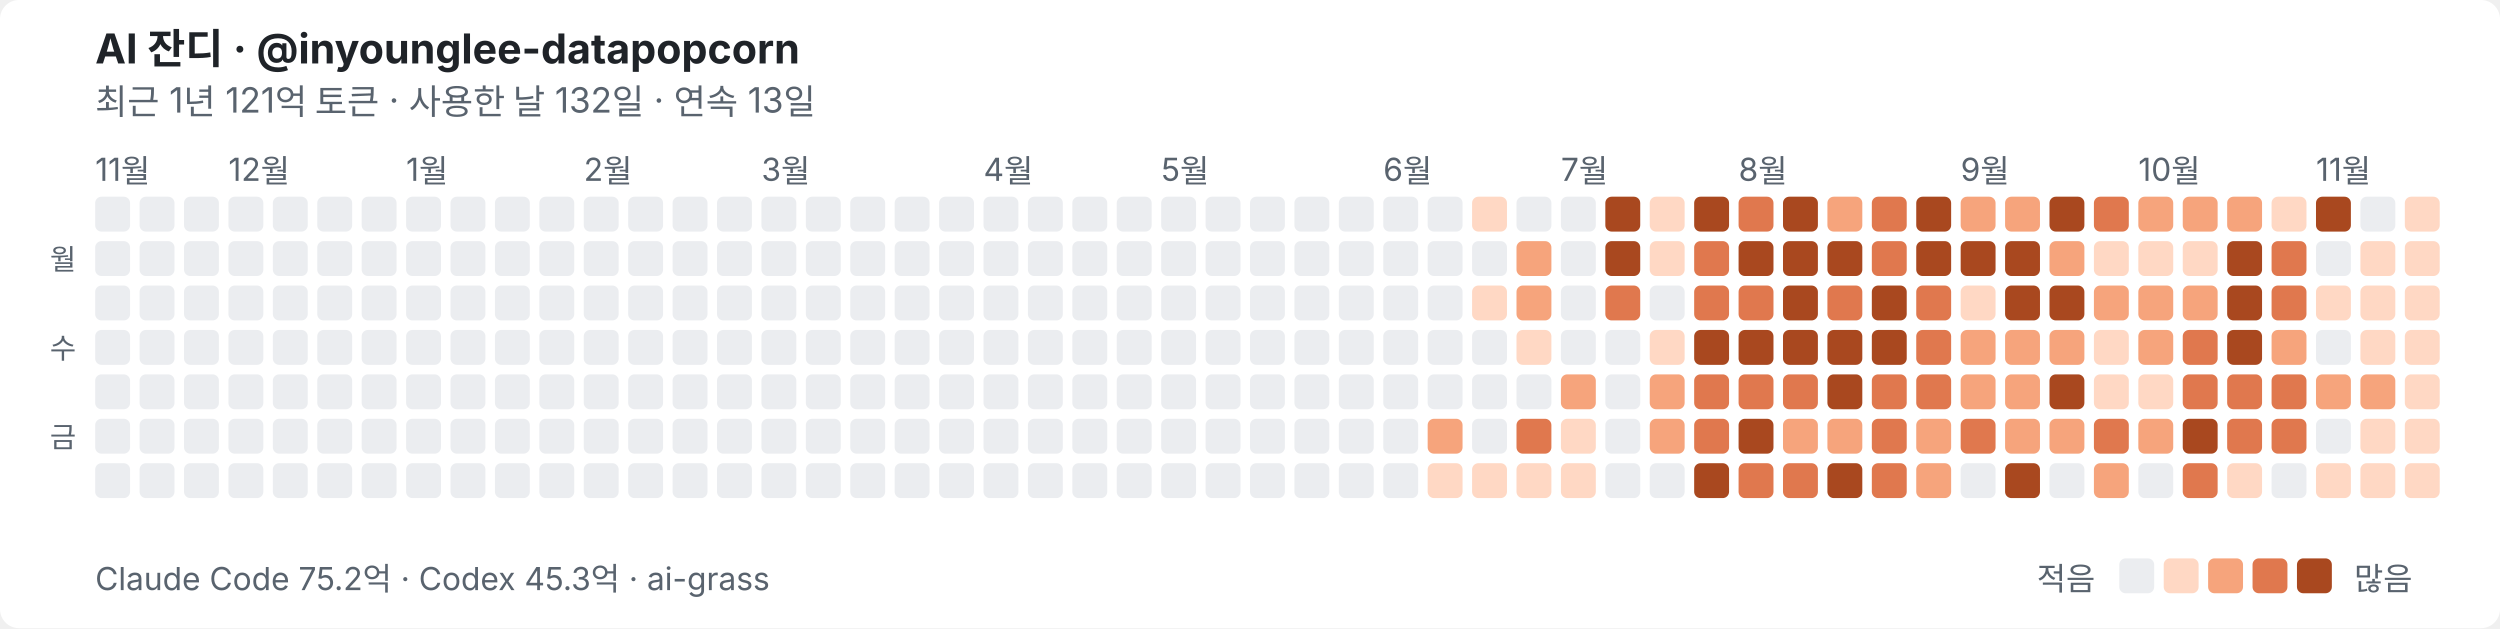
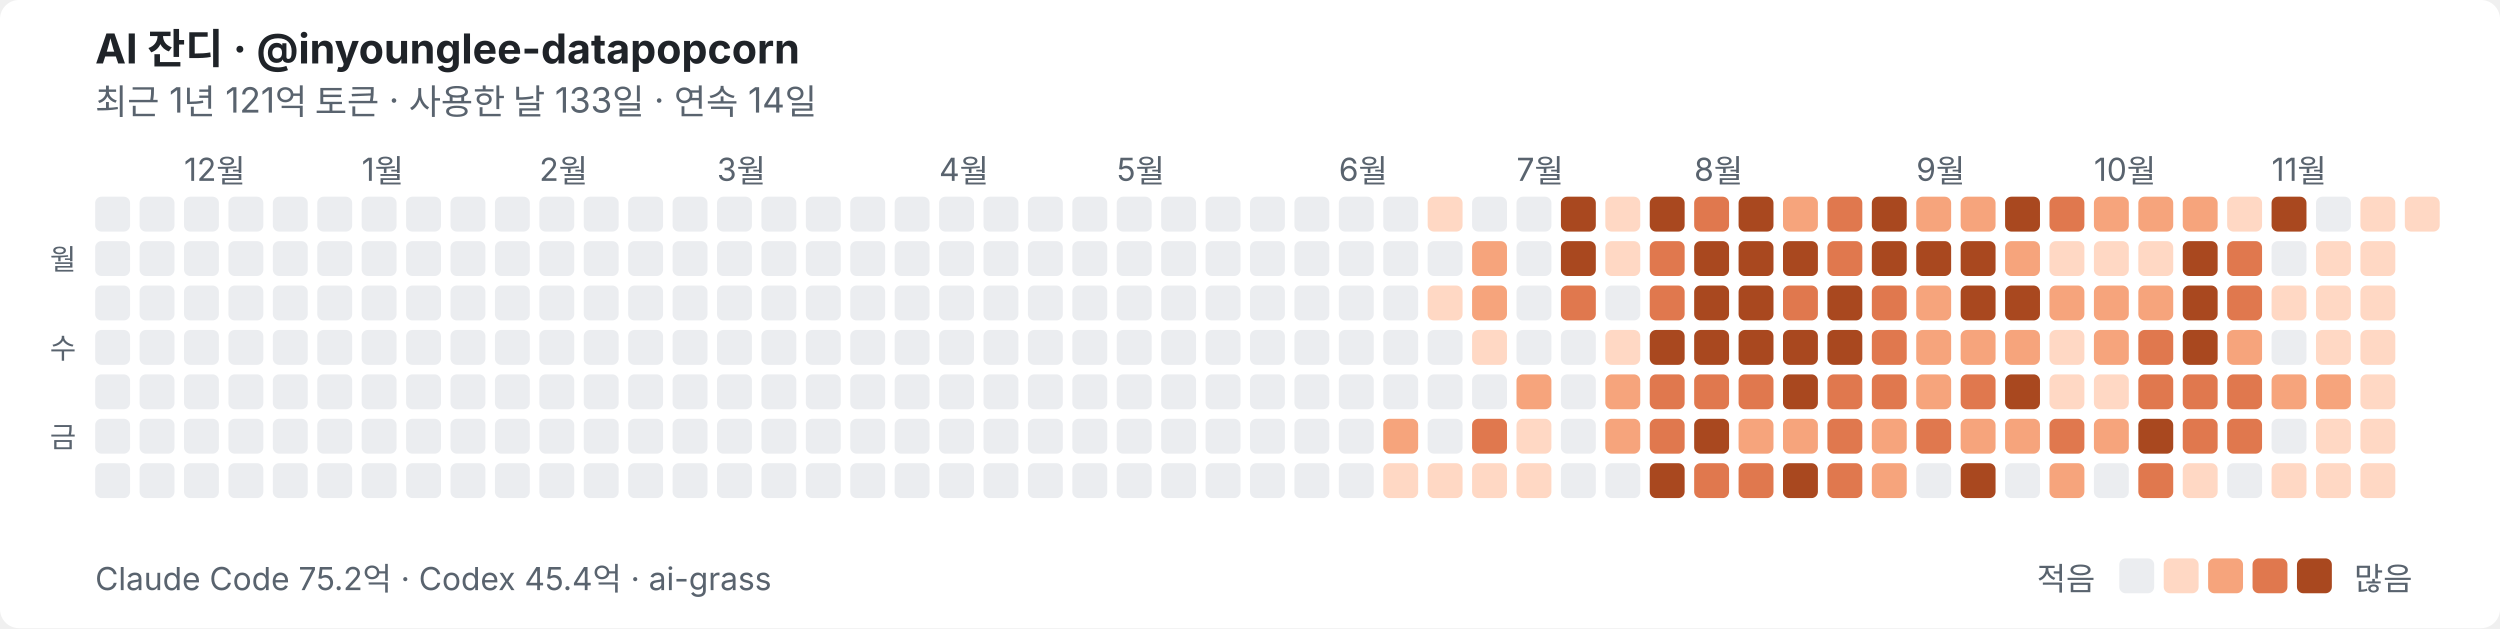
- <svg xmlns="http://www.w3.org/2000/svg" width="788" height="198" viewBox="0 0 788 198" role="img" aria-label="AI 잔디 · @inyounglee-datapopcorn 최근 1년 121억 토큰 · 사용한 날 132일 · 연속 13일">
+ <svg xmlns="http://www.w3.org/2000/svg" width="788" height="198" viewBox="0 0 788 198" role="img" aria-label="AI 잔디 · @inyounglee-datapopcorn 최근 1년 121억 토큰 · 사용한 날 133일 · 연속 14일">
  <rect width="788" height="198" rx="6" fill="#ffffff" />
  <g font-family="-apple-system,BlinkMacSystemFont,'Segoe UI','Apple SD Gothic Neo','Malgun Gothic',sans-serif">
    <text x="30" y="20" font-size="13" font-weight="700" fill="#1f2328">AI 잔디 · @inyounglee-datapopcorn</text>
-     <text x="30" y="36" font-size="11" fill="#59636e">최근 1년 121억 토큰 · 사용한 날 132일 · 연속 13일</text>
-     <text x="30" y="57" font-size="10" fill="#59636e">11월</text>
-     <text x="72" y="57" font-size="10" fill="#59636e">12월</text>
-     <text x="128" y="57" font-size="10" fill="#59636e">1월</text>
-     <text x="184" y="57" font-size="10" fill="#59636e">2월</text>
-     <text x="240" y="57" font-size="10" fill="#59636e">3월</text>
-     <text x="310" y="57" font-size="10" fill="#59636e">4월</text>
-     <text x="366" y="57" font-size="10" fill="#59636e">5월</text>
-     <text x="436" y="57" font-size="10" fill="#59636e">6월</text>
-     <text x="492" y="57" font-size="10" fill="#59636e">7월</text>
-     <text x="548" y="57" font-size="10" fill="#59636e">8월</text>
-     <text x="618" y="57" font-size="10" fill="#59636e">9월</text>
-     <text x="674" y="57" font-size="10" fill="#59636e">10월</text>
-     <text x="730" y="57" font-size="10" fill="#59636e">11월</text>
+     <text x="30" y="36" font-size="11" fill="#59636e">최근 1년 121억 토큰 · 사용한 날 133일 · 연속 14일</text>
+     <text x="58" y="57" font-size="10" fill="#59636e">12월</text>
+     <text x="114" y="57" font-size="10" fill="#59636e">1월</text>
+     <text x="170" y="57" font-size="10" fill="#59636e">2월</text>
+     <text x="226" y="57" font-size="10" fill="#59636e">3월</text>
+     <text x="296" y="57" font-size="10" fill="#59636e">4월</text>
+     <text x="352" y="57" font-size="10" fill="#59636e">5월</text>
+     <text x="422" y="57" font-size="10" fill="#59636e">6월</text>
+     <text x="478" y="57" font-size="10" fill="#59636e">7월</text>
+     <text x="534" y="57" font-size="10" fill="#59636e">8월</text>
+     <text x="604" y="57" font-size="10" fill="#59636e">9월</text>
+     <text x="660" y="57" font-size="10" fill="#59636e">10월</text>
+     <text x="716" y="57" font-size="10" fill="#59636e">11월</text>
    <text x="24" y="85" font-size="9" text-anchor="end" fill="#59636e">월</text>
    <text x="24" y="113" font-size="9" text-anchor="end" fill="#59636e">수</text>
    <text x="24" y="141" font-size="9" text-anchor="end" fill="#59636e">금</text>
    <rect x="30" y="62" width="11" height="11" rx="2" fill="#ebedf0" />
    <rect x="30" y="76" width="11" height="11" rx="2" fill="#ebedf0" />
    <rect x="30" y="90" width="11" height="11" rx="2" fill="#ebedf0" />
    <rect x="30" y="104" width="11" height="11" rx="2" fill="#ebedf0" />
    <rect x="30" y="118" width="11" height="11" rx="2" fill="#ebedf0" />
    <rect x="30" y="132" width="11" height="11" rx="2" fill="#ebedf0" />
    <rect x="30" y="146" width="11" height="11" rx="2" fill="#ebedf0" />
    <rect x="44" y="62" width="11" height="11" rx="2" fill="#ebedf0" />
    <rect x="44" y="76" width="11" height="11" rx="2" fill="#ebedf0" />
    <rect x="44" y="90" width="11" height="11" rx="2" fill="#ebedf0" />
    <rect x="44" y="104" width="11" height="11" rx="2" fill="#ebedf0" />
    <rect x="44" y="118" width="11" height="11" rx="2" fill="#ebedf0" />
    <rect x="44" y="132" width="11" height="11" rx="2" fill="#ebedf0" />
    <rect x="44" y="146" width="11" height="11" rx="2" fill="#ebedf0" />
    <rect x="58" y="62" width="11" height="11" rx="2" fill="#ebedf0" />
    <rect x="58" y="76" width="11" height="11" rx="2" fill="#ebedf0" />
    <rect x="58" y="90" width="11" height="11" rx="2" fill="#ebedf0" />
    <rect x="58" y="104" width="11" height="11" rx="2" fill="#ebedf0" />
    <rect x="58" y="118" width="11" height="11" rx="2" fill="#ebedf0" />
    <rect x="58" y="132" width="11" height="11" rx="2" fill="#ebedf0" />
    <rect x="58" y="146" width="11" height="11" rx="2" fill="#ebedf0" />
    <rect x="72" y="62" width="11" height="11" rx="2" fill="#ebedf0" />
    <rect x="72" y="76" width="11" height="11" rx="2" fill="#ebedf0" />
    <rect x="72" y="90" width="11" height="11" rx="2" fill="#ebedf0" />
    <rect x="72" y="104" width="11" height="11" rx="2" fill="#ebedf0" />
    <rect x="72" y="118" width="11" height="11" rx="2" fill="#ebedf0" />
    <rect x="72" y="132" width="11" height="11" rx="2" fill="#ebedf0" />
    <rect x="72" y="146" width="11" height="11" rx="2" fill="#ebedf0" />
    <rect x="86" y="62" width="11" height="11" rx="2" fill="#ebedf0" />
    <rect x="86" y="76" width="11" height="11" rx="2" fill="#ebedf0" />
    <rect x="86" y="90" width="11" height="11" rx="2" fill="#ebedf0" />
    <rect x="86" y="104" width="11" height="11" rx="2" fill="#ebedf0" />
    <rect x="86" y="118" width="11" height="11" rx="2" fill="#ebedf0" />
    <rect x="86" y="132" width="11" height="11" rx="2" fill="#ebedf0" />
    <rect x="86" y="146" width="11" height="11" rx="2" fill="#ebedf0" />
    <rect x="100" y="62" width="11" height="11" rx="2" fill="#ebedf0" />
    <rect x="100" y="76" width="11" height="11" rx="2" fill="#ebedf0" />
    <rect x="100" y="90" width="11" height="11" rx="2" fill="#ebedf0" />
    <rect x="100" y="104" width="11" height="11" rx="2" fill="#ebedf0" />
    <rect x="100" y="118" width="11" height="11" rx="2" fill="#ebedf0" />
    <rect x="100" y="132" width="11" height="11" rx="2" fill="#ebedf0" />
    <rect x="100" y="146" width="11" height="11" rx="2" fill="#ebedf0" />
    <rect x="114" y="62" width="11" height="11" rx="2" fill="#ebedf0" />
    <rect x="114" y="76" width="11" height="11" rx="2" fill="#ebedf0" />
    <rect x="114" y="90" width="11" height="11" rx="2" fill="#ebedf0" />
    <rect x="114" y="104" width="11" height="11" rx="2" fill="#ebedf0" />
    <rect x="114" y="118" width="11" height="11" rx="2" fill="#ebedf0" />
    <rect x="114" y="132" width="11" height="11" rx="2" fill="#ebedf0" />
    <rect x="114" y="146" width="11" height="11" rx="2" fill="#ebedf0" />
    <rect x="128" y="62" width="11" height="11" rx="2" fill="#ebedf0" />
    <rect x="128" y="76" width="11" height="11" rx="2" fill="#ebedf0" />
    <rect x="128" y="90" width="11" height="11" rx="2" fill="#ebedf0" />
    <rect x="128" y="104" width="11" height="11" rx="2" fill="#ebedf0" />
    <rect x="128" y="118" width="11" height="11" rx="2" fill="#ebedf0" />
    <rect x="128" y="132" width="11" height="11" rx="2" fill="#ebedf0" />
    <rect x="128" y="146" width="11" height="11" rx="2" fill="#ebedf0" />
    <rect x="142" y="62" width="11" height="11" rx="2" fill="#ebedf0" />
    <rect x="142" y="76" width="11" height="11" rx="2" fill="#ebedf0" />
    <rect x="142" y="90" width="11" height="11" rx="2" fill="#ebedf0" />
    <rect x="142" y="104" width="11" height="11" rx="2" fill="#ebedf0" />
    <rect x="142" y="118" width="11" height="11" rx="2" fill="#ebedf0" />
    <rect x="142" y="132" width="11" height="11" rx="2" fill="#ebedf0" />
    <rect x="142" y="146" width="11" height="11" rx="2" fill="#ebedf0" />
    <rect x="156" y="62" width="11" height="11" rx="2" fill="#ebedf0" />
    <rect x="156" y="76" width="11" height="11" rx="2" fill="#ebedf0" />
    <rect x="156" y="90" width="11" height="11" rx="2" fill="#ebedf0" />
    <rect x="156" y="104" width="11" height="11" rx="2" fill="#ebedf0" />
    <rect x="156" y="118" width="11" height="11" rx="2" fill="#ebedf0" />
    <rect x="156" y="132" width="11" height="11" rx="2" fill="#ebedf0" />
    <rect x="156" y="146" width="11" height="11" rx="2" fill="#ebedf0" />
    <rect x="170" y="62" width="11" height="11" rx="2" fill="#ebedf0" />
    <rect x="170" y="76" width="11" height="11" rx="2" fill="#ebedf0" />
    <rect x="170" y="90" width="11" height="11" rx="2" fill="#ebedf0" />
    <rect x="170" y="104" width="11" height="11" rx="2" fill="#ebedf0" />
    <rect x="170" y="118" width="11" height="11" rx="2" fill="#ebedf0" />
    <rect x="170" y="132" width="11" height="11" rx="2" fill="#ebedf0" />
    <rect x="170" y="146" width="11" height="11" rx="2" fill="#ebedf0" />
    <rect x="184" y="62" width="11" height="11" rx="2" fill="#ebedf0" />
    <rect x="184" y="76" width="11" height="11" rx="2" fill="#ebedf0" />
    <rect x="184" y="90" width="11" height="11" rx="2" fill="#ebedf0" />
    <rect x="184" y="104" width="11" height="11" rx="2" fill="#ebedf0" />
    <rect x="184" y="118" width="11" height="11" rx="2" fill="#ebedf0" />
    <rect x="184" y="132" width="11" height="11" rx="2" fill="#ebedf0" />
    <rect x="184" y="146" width="11" height="11" rx="2" fill="#ebedf0" />
    <rect x="198" y="62" width="11" height="11" rx="2" fill="#ebedf0" />
    <rect x="198" y="76" width="11" height="11" rx="2" fill="#ebedf0" />
    <rect x="198" y="90" width="11" height="11" rx="2" fill="#ebedf0" />
    <rect x="198" y="104" width="11" height="11" rx="2" fill="#ebedf0" />
    <rect x="198" y="118" width="11" height="11" rx="2" fill="#ebedf0" />
    <rect x="198" y="132" width="11" height="11" rx="2" fill="#ebedf0" />
    <rect x="198" y="146" width="11" height="11" rx="2" fill="#ebedf0" />
    <rect x="212" y="62" width="11" height="11" rx="2" fill="#ebedf0" />
    <rect x="212" y="76" width="11" height="11" rx="2" fill="#ebedf0" />
    <rect x="212" y="90" width="11" height="11" rx="2" fill="#ebedf0" />
    <rect x="212" y="104" width="11" height="11" rx="2" fill="#ebedf0" />
    <rect x="212" y="118" width="11" height="11" rx="2" fill="#ebedf0" />
    <rect x="212" y="132" width="11" height="11" rx="2" fill="#ebedf0" />
    <rect x="212" y="146" width="11" height="11" rx="2" fill="#ebedf0" />
    <rect x="226" y="62" width="11" height="11" rx="2" fill="#ebedf0" />
    <rect x="226" y="76" width="11" height="11" rx="2" fill="#ebedf0" />
    <rect x="226" y="90" width="11" height="11" rx="2" fill="#ebedf0" />
    <rect x="226" y="104" width="11" height="11" rx="2" fill="#ebedf0" />
    <rect x="226" y="118" width="11" height="11" rx="2" fill="#ebedf0" />
    <rect x="226" y="132" width="11" height="11" rx="2" fill="#ebedf0" />
    <rect x="226" y="146" width="11" height="11" rx="2" fill="#ebedf0" />
    <rect x="240" y="62" width="11" height="11" rx="2" fill="#ebedf0" />
    <rect x="240" y="76" width="11" height="11" rx="2" fill="#ebedf0" />
    <rect x="240" y="90" width="11" height="11" rx="2" fill="#ebedf0" />
    <rect x="240" y="104" width="11" height="11" rx="2" fill="#ebedf0" />
    <rect x="240" y="118" width="11" height="11" rx="2" fill="#ebedf0" />
    <rect x="240" y="132" width="11" height="11" rx="2" fill="#ebedf0" />
    <rect x="240" y="146" width="11" height="11" rx="2" fill="#ebedf0" />
    <rect x="254" y="62" width="11" height="11" rx="2" fill="#ebedf0" />
    <rect x="254" y="76" width="11" height="11" rx="2" fill="#ebedf0" />
    <rect x="254" y="90" width="11" height="11" rx="2" fill="#ebedf0" />
    <rect x="254" y="104" width="11" height="11" rx="2" fill="#ebedf0" />
    <rect x="254" y="118" width="11" height="11" rx="2" fill="#ebedf0" />
    <rect x="254" y="132" width="11" height="11" rx="2" fill="#ebedf0" />
    <rect x="254" y="146" width="11" height="11" rx="2" fill="#ebedf0" />
    <rect x="268" y="62" width="11" height="11" rx="2" fill="#ebedf0" />
    <rect x="268" y="76" width="11" height="11" rx="2" fill="#ebedf0" />
    <rect x="268" y="90" width="11" height="11" rx="2" fill="#ebedf0" />
    <rect x="268" y="104" width="11" height="11" rx="2" fill="#ebedf0" />
    <rect x="268" y="118" width="11" height="11" rx="2" fill="#ebedf0" />
    <rect x="268" y="132" width="11" height="11" rx="2" fill="#ebedf0" />
    <rect x="268" y="146" width="11" height="11" rx="2" fill="#ebedf0" />
    <rect x="282" y="62" width="11" height="11" rx="2" fill="#ebedf0" />
    <rect x="282" y="76" width="11" height="11" rx="2" fill="#ebedf0" />
    <rect x="282" y="90" width="11" height="11" rx="2" fill="#ebedf0" />
    <rect x="282" y="104" width="11" height="11" rx="2" fill="#ebedf0" />
    <rect x="282" y="118" width="11" height="11" rx="2" fill="#ebedf0" />
    <rect x="282" y="132" width="11" height="11" rx="2" fill="#ebedf0" />
    <rect x="282" y="146" width="11" height="11" rx="2" fill="#ebedf0" />
    <rect x="296" y="62" width="11" height="11" rx="2" fill="#ebedf0" />
    <rect x="296" y="76" width="11" height="11" rx="2" fill="#ebedf0" />
    <rect x="296" y="90" width="11" height="11" rx="2" fill="#ebedf0" />
    <rect x="296" y="104" width="11" height="11" rx="2" fill="#ebedf0" />
    <rect x="296" y="118" width="11" height="11" rx="2" fill="#ebedf0" />
    <rect x="296" y="132" width="11" height="11" rx="2" fill="#ebedf0" />
    <rect x="296" y="146" width="11" height="11" rx="2" fill="#ebedf0" />
    <rect x="310" y="62" width="11" height="11" rx="2" fill="#ebedf0" />
    <rect x="310" y="76" width="11" height="11" rx="2" fill="#ebedf0" />
    <rect x="310" y="90" width="11" height="11" rx="2" fill="#ebedf0" />
    <rect x="310" y="104" width="11" height="11" rx="2" fill="#ebedf0" />
    <rect x="310" y="118" width="11" height="11" rx="2" fill="#ebedf0" />
    <rect x="310" y="132" width="11" height="11" rx="2" fill="#ebedf0" />
    <rect x="310" y="146" width="11" height="11" rx="2" fill="#ebedf0" />
    <rect x="324" y="62" width="11" height="11" rx="2" fill="#ebedf0" />
    <rect x="324" y="76" width="11" height="11" rx="2" fill="#ebedf0" />
    <rect x="324" y="90" width="11" height="11" rx="2" fill="#ebedf0" />
    <rect x="324" y="104" width="11" height="11" rx="2" fill="#ebedf0" />
    <rect x="324" y="118" width="11" height="11" rx="2" fill="#ebedf0" />
    <rect x="324" y="132" width="11" height="11" rx="2" fill="#ebedf0" />
    <rect x="324" y="146" width="11" height="11" rx="2" fill="#ebedf0" />
    <rect x="338" y="62" width="11" height="11" rx="2" fill="#ebedf0" />
    <rect x="338" y="76" width="11" height="11" rx="2" fill="#ebedf0" />
    <rect x="338" y="90" width="11" height="11" rx="2" fill="#ebedf0" />
    <rect x="338" y="104" width="11" height="11" rx="2" fill="#ebedf0" />
    <rect x="338" y="118" width="11" height="11" rx="2" fill="#ebedf0" />
    <rect x="338" y="132" width="11" height="11" rx="2" fill="#ebedf0" />
    <rect x="338" y="146" width="11" height="11" rx="2" fill="#ebedf0" />
    <rect x="352" y="62" width="11" height="11" rx="2" fill="#ebedf0" />
    <rect x="352" y="76" width="11" height="11" rx="2" fill="#ebedf0" />
    <rect x="352" y="90" width="11" height="11" rx="2" fill="#ebedf0" />
    <rect x="352" y="104" width="11" height="11" rx="2" fill="#ebedf0" />
    <rect x="352" y="118" width="11" height="11" rx="2" fill="#ebedf0" />
    <rect x="352" y="132" width="11" height="11" rx="2" fill="#ebedf0" />
    <rect x="352" y="146" width="11" height="11" rx="2" fill="#ebedf0" />
    <rect x="366" y="62" width="11" height="11" rx="2" fill="#ebedf0" />
    <rect x="366" y="76" width="11" height="11" rx="2" fill="#ebedf0" />
    <rect x="366" y="90" width="11" height="11" rx="2" fill="#ebedf0" />
    <rect x="366" y="104" width="11" height="11" rx="2" fill="#ebedf0" />
    <rect x="366" y="118" width="11" height="11" rx="2" fill="#ebedf0" />
    <rect x="366" y="132" width="11" height="11" rx="2" fill="#ebedf0" />
    <rect x="366" y="146" width="11" height="11" rx="2" fill="#ebedf0" />
    <rect x="380" y="62" width="11" height="11" rx="2" fill="#ebedf0" />
    <rect x="380" y="76" width="11" height="11" rx="2" fill="#ebedf0" />
    <rect x="380" y="90" width="11" height="11" rx="2" fill="#ebedf0" />
    <rect x="380" y="104" width="11" height="11" rx="2" fill="#ebedf0" />
    <rect x="380" y="118" width="11" height="11" rx="2" fill="#ebedf0" />
    <rect x="380" y="132" width="11" height="11" rx="2" fill="#ebedf0" />
    <rect x="380" y="146" width="11" height="11" rx="2" fill="#ebedf0" />
    <rect x="394" y="62" width="11" height="11" rx="2" fill="#ebedf0" />
    <rect x="394" y="76" width="11" height="11" rx="2" fill="#ebedf0" />
    <rect x="394" y="90" width="11" height="11" rx="2" fill="#ebedf0" />
    <rect x="394" y="104" width="11" height="11" rx="2" fill="#ebedf0" />
    <rect x="394" y="118" width="11" height="11" rx="2" fill="#ebedf0" />
    <rect x="394" y="132" width="11" height="11" rx="2" fill="#ebedf0" />
    <rect x="394" y="146" width="11" height="11" rx="2" fill="#ebedf0" />
    <rect x="408" y="62" width="11" height="11" rx="2" fill="#ebedf0" />
    <rect x="408" y="76" width="11" height="11" rx="2" fill="#ebedf0" />
    <rect x="408" y="90" width="11" height="11" rx="2" fill="#ebedf0" />
    <rect x="408" y="104" width="11" height="11" rx="2" fill="#ebedf0" />
    <rect x="408" y="118" width="11" height="11" rx="2" fill="#ebedf0" />
    <rect x="408" y="132" width="11" height="11" rx="2" fill="#ebedf0" />
    <rect x="408" y="146" width="11" height="11" rx="2" fill="#ebedf0" />
    <rect x="422" y="62" width="11" height="11" rx="2" fill="#ebedf0" />
    <rect x="422" y="76" width="11" height="11" rx="2" fill="#ebedf0" />
    <rect x="422" y="90" width="11" height="11" rx="2" fill="#ebedf0" />
    <rect x="422" y="104" width="11" height="11" rx="2" fill="#ebedf0" />
    <rect x="422" y="118" width="11" height="11" rx="2" fill="#ebedf0" />
    <rect x="422" y="132" width="11" height="11" rx="2" fill="#ebedf0" />
    <rect x="422" y="146" width="11" height="11" rx="2" fill="#ebedf0" />
    <rect x="436" y="62" width="11" height="11" rx="2" fill="#ebedf0" />
    <rect x="436" y="76" width="11" height="11" rx="2" fill="#ebedf0" />
    <rect x="436" y="90" width="11" height="11" rx="2" fill="#ebedf0" />
    <rect x="436" y="104" width="11" height="11" rx="2" fill="#ebedf0" />
    <rect x="436" y="118" width="11" height="11" rx="2" fill="#ebedf0" />
-     <rect x="436" y="132" width="11" height="11" rx="2" fill="#ebedf0" />
-     <rect x="436" y="146" width="11" height="11" rx="2" fill="#ebedf0" />
-     <rect x="450" y="62" width="11" height="11" rx="2" fill="#ebedf0" />
+     <rect x="436" y="132" width="11" height="11" rx="2" fill="#f6a47c" />
+     <rect x="436" y="146" width="11" height="11" rx="2" fill="#ffd8c4" />
+     <rect x="450" y="62" width="11" height="11" rx="2" fill="#ffd8c4" />
    <rect x="450" y="76" width="11" height="11" rx="2" fill="#ebedf0" />
-     <rect x="450" y="90" width="11" height="11" rx="2" fill="#ebedf0" />
+     <rect x="450" y="90" width="11" height="11" rx="2" fill="#ffd8c4" />
    <rect x="450" y="104" width="11" height="11" rx="2" fill="#ebedf0" />
    <rect x="450" y="118" width="11" height="11" rx="2" fill="#ebedf0" />
-     <rect x="450" y="132" width="11" height="11" rx="2" fill="#f6a47c" />
+     <rect x="450" y="132" width="11" height="11" rx="2" fill="#ebedf0" />
    <rect x="450" y="146" width="11" height="11" rx="2" fill="#ffd8c4" />
-     <rect x="464" y="62" width="11" height="11" rx="2" fill="#ffd8c4" />
-     <rect x="464" y="76" width="11" height="11" rx="2" fill="#ebedf0" />
-     <rect x="464" y="90" width="11" height="11" rx="2" fill="#ffd8c4" />
-     <rect x="464" y="104" width="11" height="11" rx="2" fill="#ebedf0" />
+     <rect x="464" y="62" width="11" height="11" rx="2" fill="#ebedf0" />
+     <rect x="464" y="76" width="11" height="11" rx="2" fill="#f6a47c" />
+     <rect x="464" y="90" width="11" height="11" rx="2" fill="#f6a47c" />
+     <rect x="464" y="104" width="11" height="11" rx="2" fill="#ffd8c4" />
    <rect x="464" y="118" width="11" height="11" rx="2" fill="#ebedf0" />
-     <rect x="464" y="132" width="11" height="11" rx="2" fill="#ebedf0" />
+     <rect x="464" y="132" width="11" height="11" rx="2" fill="#e0784e" />
    <rect x="464" y="146" width="11" height="11" rx="2" fill="#ffd8c4" />
    <rect x="478" y="62" width="11" height="11" rx="2" fill="#ebedf0" />
-     <rect x="478" y="76" width="11" height="11" rx="2" fill="#f6a47c" />
-     <rect x="478" y="90" width="11" height="11" rx="2" fill="#f6a47c" />
-     <rect x="478" y="104" width="11" height="11" rx="2" fill="#ffd8c4" />
-     <rect x="478" y="118" width="11" height="11" rx="2" fill="#ebedf0" />
-     <rect x="478" y="132" width="11" height="11" rx="2" fill="#e0784e" />
+     <rect x="478" y="76" width="11" height="11" rx="2" fill="#ebedf0" />
+     <rect x="478" y="90" width="11" height="11" rx="2" fill="#ebedf0" />
+     <rect x="478" y="104" width="11" height="11" rx="2" fill="#ebedf0" />
+     <rect x="478" y="118" width="11" height="11" rx="2" fill="#f6a47c" />
+     <rect x="478" y="132" width="11" height="11" rx="2" fill="#ffd8c4" />
    <rect x="478" y="146" width="11" height="11" rx="2" fill="#ffd8c4" />
-     <rect x="492" y="62" width="11" height="11" rx="2" fill="#ebedf0" />
-     <rect x="492" y="76" width="11" height="11" rx="2" fill="#ebedf0" />
-     <rect x="492" y="90" width="11" height="11" rx="2" fill="#ebedf0" />
+     <rect x="492" y="62" width="11" height="11" rx="2" fill="#a9481f" />
+     <rect x="492" y="76" width="11" height="11" rx="2" fill="#a9481f" />
+     <rect x="492" y="90" width="11" height="11" rx="2" fill="#e0784e" />
    <rect x="492" y="104" width="11" height="11" rx="2" fill="#ebedf0" />
-     <rect x="492" y="118" width="11" height="11" rx="2" fill="#f6a47c" />
-     <rect x="492" y="132" width="11" height="11" rx="2" fill="#ffd8c4" />
-     <rect x="492" y="146" width="11" height="11" rx="2" fill="#ffd8c4" />
-     <rect x="506" y="62" width="11" height="11" rx="2" fill="#a9481f" />
-     <rect x="506" y="76" width="11" height="11" rx="2" fill="#a9481f" />
-     <rect x="506" y="90" width="11" height="11" rx="2" fill="#e0784e" />
-     <rect x="506" y="104" width="11" height="11" rx="2" fill="#ebedf0" />
-     <rect x="506" y="118" width="11" height="11" rx="2" fill="#ebedf0" />
-     <rect x="506" y="132" width="11" height="11" rx="2" fill="#ebedf0" />
+     <rect x="492" y="118" width="11" height="11" rx="2" fill="#ebedf0" />
+     <rect x="492" y="132" width="11" height="11" rx="2" fill="#ebedf0" />
+     <rect x="492" y="146" width="11" height="11" rx="2" fill="#ebedf0" />
+     <rect x="506" y="62" width="11" height="11" rx="2" fill="#ffd8c4" />
+     <rect x="506" y="76" width="11" height="11" rx="2" fill="#ffd8c4" />
+     <rect x="506" y="90" width="11" height="11" rx="2" fill="#ebedf0" />
+     <rect x="506" y="104" width="11" height="11" rx="2" fill="#ffd8c4" />
+     <rect x="506" y="118" width="11" height="11" rx="2" fill="#f6a47c" />
+     <rect x="506" y="132" width="11" height="11" rx="2" fill="#f6a47c" />
    <rect x="506" y="146" width="11" height="11" rx="2" fill="#ebedf0" />
-     <rect x="520" y="62" width="11" height="11" rx="2" fill="#ffd8c4" />
-     <rect x="520" y="76" width="11" height="11" rx="2" fill="#ffd8c4" />
-     <rect x="520" y="90" width="11" height="11" rx="2" fill="#ebedf0" />
-     <rect x="520" y="104" width="11" height="11" rx="2" fill="#ffd8c4" />
-     <rect x="520" y="118" width="11" height="11" rx="2" fill="#f6a47c" />
-     <rect x="520" y="132" width="11" height="11" rx="2" fill="#f6a47c" />
-     <rect x="520" y="146" width="11" height="11" rx="2" fill="#ebedf0" />
-     <rect x="534" y="62" width="11" height="11" rx="2" fill="#a9481f" />
-     <rect x="534" y="76" width="11" height="11" rx="2" fill="#e0784e" />
-     <rect x="534" y="90" width="11" height="11" rx="2" fill="#e0784e" />
+     <rect x="520" y="62" width="11" height="11" rx="2" fill="#a9481f" />
+     <rect x="520" y="76" width="11" height="11" rx="2" fill="#e0784e" />
+     <rect x="520" y="90" width="11" height="11" rx="2" fill="#e0784e" />
+     <rect x="520" y="104" width="11" height="11" rx="2" fill="#a9481f" />
+     <rect x="520" y="118" width="11" height="11" rx="2" fill="#e0784e" />
+     <rect x="520" y="132" width="11" height="11" rx="2" fill="#e0784e" />
+     <rect x="520" y="146" width="11" height="11" rx="2" fill="#a9481f" />
+     <rect x="534" y="62" width="11" height="11" rx="2" fill="#e0784e" />
+     <rect x="534" y="76" width="11" height="11" rx="2" fill="#a9481f" />
+     <rect x="534" y="90" width="11" height="11" rx="2" fill="#a9481f" />
    <rect x="534" y="104" width="11" height="11" rx="2" fill="#a9481f" />
    <rect x="534" y="118" width="11" height="11" rx="2" fill="#e0784e" />
-     <rect x="534" y="132" width="11" height="11" rx="2" fill="#e0784e" />
-     <rect x="534" y="146" width="11" height="11" rx="2" fill="#a9481f" />
-     <rect x="548" y="62" width="11" height="11" rx="2" fill="#e0784e" />
+     <rect x="534" y="132" width="11" height="11" rx="2" fill="#a9481f" />
+     <rect x="534" y="146" width="11" height="11" rx="2" fill="#e0784e" />
+     <rect x="548" y="62" width="11" height="11" rx="2" fill="#a9481f" />
    <rect x="548" y="76" width="11" height="11" rx="2" fill="#a9481f" />
-     <rect x="548" y="90" width="11" height="11" rx="2" fill="#e0784e" />
+     <rect x="548" y="90" width="11" height="11" rx="2" fill="#a9481f" />
    <rect x="548" y="104" width="11" height="11" rx="2" fill="#a9481f" />
    <rect x="548" y="118" width="11" height="11" rx="2" fill="#e0784e" />
-     <rect x="548" y="132" width="11" height="11" rx="2" fill="#a9481f" />
+     <rect x="548" y="132" width="11" height="11" rx="2" fill="#f6a47c" />
    <rect x="548" y="146" width="11" height="11" rx="2" fill="#e0784e" />
-     <rect x="562" y="62" width="11" height="11" rx="2" fill="#a9481f" />
+     <rect x="562" y="62" width="11" height="11" rx="2" fill="#f6a47c" />
    <rect x="562" y="76" width="11" height="11" rx="2" fill="#a9481f" />
-     <rect x="562" y="90" width="11" height="11" rx="2" fill="#a9481f" />
+     <rect x="562" y="90" width="11" height="11" rx="2" fill="#e0784e" />
    <rect x="562" y="104" width="11" height="11" rx="2" fill="#a9481f" />
-     <rect x="562" y="118" width="11" height="11" rx="2" fill="#e0784e" />
+     <rect x="562" y="118" width="11" height="11" rx="2" fill="#a9481f" />
    <rect x="562" y="132" width="11" height="11" rx="2" fill="#f6a47c" />
-     <rect x="562" y="146" width="11" height="11" rx="2" fill="#e0784e" />
-     <rect x="576" y="62" width="11" height="11" rx="2" fill="#f6a47c" />
-     <rect x="576" y="76" width="11" height="11" rx="2" fill="#a9481f" />
-     <rect x="576" y="90" width="11" height="11" rx="2" fill="#e0784e" />
+     <rect x="562" y="146" width="11" height="11" rx="2" fill="#a9481f" />
+     <rect x="576" y="62" width="11" height="11" rx="2" fill="#e0784e" />
+     <rect x="576" y="76" width="11" height="11" rx="2" fill="#e0784e" />
+     <rect x="576" y="90" width="11" height="11" rx="2" fill="#a9481f" />
    <rect x="576" y="104" width="11" height="11" rx="2" fill="#a9481f" />
-     <rect x="576" y="118" width="11" height="11" rx="2" fill="#a9481f" />
-     <rect x="576" y="132" width="11" height="11" rx="2" fill="#f6a47c" />
-     <rect x="576" y="146" width="11" height="11" rx="2" fill="#a9481f" />
-     <rect x="590" y="62" width="11" height="11" rx="2" fill="#e0784e" />
-     <rect x="590" y="76" width="11" height="11" rx="2" fill="#e0784e" />
-     <rect x="590" y="90" width="11" height="11" rx="2" fill="#a9481f" />
-     <rect x="590" y="104" width="11" height="11" rx="2" fill="#a9481f" />
+     <rect x="576" y="118" width="11" height="11" rx="2" fill="#e0784e" />
+     <rect x="576" y="132" width="11" height="11" rx="2" fill="#e0784e" />
+     <rect x="576" y="146" width="11" height="11" rx="2" fill="#e0784e" />
+     <rect x="590" y="62" width="11" height="11" rx="2" fill="#a9481f" />
+     <rect x="590" y="76" width="11" height="11" rx="2" fill="#a9481f" />
+     <rect x="590" y="90" width="11" height="11" rx="2" fill="#e0784e" />
+     <rect x="590" y="104" width="11" height="11" rx="2" fill="#e0784e" />
    <rect x="590" y="118" width="11" height="11" rx="2" fill="#e0784e" />
-     <rect x="590" y="132" width="11" height="11" rx="2" fill="#e0784e" />
-     <rect x="590" y="146" width="11" height="11" rx="2" fill="#e0784e" />
-     <rect x="604" y="62" width="11" height="11" rx="2" fill="#a9481f" />
+     <rect x="590" y="132" width="11" height="11" rx="2" fill="#f6a47c" />
+     <rect x="590" y="146" width="11" height="11" rx="2" fill="#f6a47c" />
+     <rect x="604" y="62" width="11" height="11" rx="2" fill="#f6a47c" />
    <rect x="604" y="76" width="11" height="11" rx="2" fill="#a9481f" />
-     <rect x="604" y="90" width="11" height="11" rx="2" fill="#e0784e" />
-     <rect x="604" y="104" width="11" height="11" rx="2" fill="#e0784e" />
-     <rect x="604" y="118" width="11" height="11" rx="2" fill="#e0784e" />
-     <rect x="604" y="132" width="11" height="11" rx="2" fill="#f6a47c" />
-     <rect x="604" y="146" width="11" height="11" rx="2" fill="#f6a47c" />
+     <rect x="604" y="90" width="11" height="11" rx="2" fill="#f6a47c" />
+     <rect x="604" y="104" width="11" height="11" rx="2" fill="#f6a47c" />
+     <rect x="604" y="118" width="11" height="11" rx="2" fill="#f6a47c" />
+     <rect x="604" y="132" width="11" height="11" rx="2" fill="#e0784e" />
+     <rect x="604" y="146" width="11" height="11" rx="2" fill="#ebedf0" />
    <rect x="618" y="62" width="11" height="11" rx="2" fill="#f6a47c" />
    <rect x="618" y="76" width="11" height="11" rx="2" fill="#a9481f" />
-     <rect x="618" y="90" width="11" height="11" rx="2" fill="#ffd8c4" />
+     <rect x="618" y="90" width="11" height="11" rx="2" fill="#a9481f" />
    <rect x="618" y="104" width="11" height="11" rx="2" fill="#f6a47c" />
-     <rect x="618" y="118" width="11" height="11" rx="2" fill="#f6a47c" />
-     <rect x="618" y="132" width="11" height="11" rx="2" fill="#e0784e" />
-     <rect x="618" y="146" width="11" height="11" rx="2" fill="#ebedf0" />
-     <rect x="632" y="62" width="11" height="11" rx="2" fill="#f6a47c" />
-     <rect x="632" y="76" width="11" height="11" rx="2" fill="#a9481f" />
+     <rect x="618" y="118" width="11" height="11" rx="2" fill="#e0784e" />
+     <rect x="618" y="132" width="11" height="11" rx="2" fill="#f6a47c" />
+     <rect x="618" y="146" width="11" height="11" rx="2" fill="#a9481f" />
+     <rect x="632" y="62" width="11" height="11" rx="2" fill="#a9481f" />
+     <rect x="632" y="76" width="11" height="11" rx="2" fill="#f6a47c" />
    <rect x="632" y="90" width="11" height="11" rx="2" fill="#a9481f" />
    <rect x="632" y="104" width="11" height="11" rx="2" fill="#f6a47c" />
-     <rect x="632" y="118" width="11" height="11" rx="2" fill="#f6a47c" />
+     <rect x="632" y="118" width="11" height="11" rx="2" fill="#a9481f" />
    <rect x="632" y="132" width="11" height="11" rx="2" fill="#f6a47c" />
-     <rect x="632" y="146" width="11" height="11" rx="2" fill="#a9481f" />
-     <rect x="646" y="62" width="11" height="11" rx="2" fill="#a9481f" />
-     <rect x="646" y="76" width="11" height="11" rx="2" fill="#f6a47c" />
-     <rect x="646" y="90" width="11" height="11" rx="2" fill="#a9481f" />
-     <rect x="646" y="104" width="11" height="11" rx="2" fill="#f6a47c" />
-     <rect x="646" y="118" width="11" height="11" rx="2" fill="#a9481f" />
-     <rect x="646" y="132" width="11" height="11" rx="2" fill="#f6a47c" />
-     <rect x="646" y="146" width="11" height="11" rx="2" fill="#ebedf0" />
-     <rect x="660" y="62" width="11" height="11" rx="2" fill="#e0784e" />
+     <rect x="632" y="146" width="11" height="11" rx="2" fill="#ebedf0" />
+     <rect x="646" y="62" width="11" height="11" rx="2" fill="#e0784e" />
+     <rect x="646" y="76" width="11" height="11" rx="2" fill="#ffd8c4" />
+     <rect x="646" y="90" width="11" height="11" rx="2" fill="#f6a47c" />
+     <rect x="646" y="104" width="11" height="11" rx="2" fill="#ffd8c4" />
+     <rect x="646" y="118" width="11" height="11" rx="2" fill="#ffd8c4" />
+     <rect x="646" y="132" width="11" height="11" rx="2" fill="#e0784e" />
+     <rect x="646" y="146" width="11" height="11" rx="2" fill="#f6a47c" />
+     <rect x="660" y="62" width="11" height="11" rx="2" fill="#f6a47c" />
    <rect x="660" y="76" width="11" height="11" rx="2" fill="#ffd8c4" />
    <rect x="660" y="90" width="11" height="11" rx="2" fill="#f6a47c" />
-     <rect x="660" y="104" width="11" height="11" rx="2" fill="#ffd8c4" />
+     <rect x="660" y="104" width="11" height="11" rx="2" fill="#f6a47c" />
    <rect x="660" y="118" width="11" height="11" rx="2" fill="#ffd8c4" />
-     <rect x="660" y="132" width="11" height="11" rx="2" fill="#e0784e" />
-     <rect x="660" y="146" width="11" height="11" rx="2" fill="#f6a47c" />
+     <rect x="660" y="132" width="11" height="11" rx="2" fill="#f6a47c" />
+     <rect x="660" y="146" width="11" height="11" rx="2" fill="#ebedf0" />
    <rect x="674" y="62" width="11" height="11" rx="2" fill="#f6a47c" />
    <rect x="674" y="76" width="11" height="11" rx="2" fill="#ffd8c4" />
    <rect x="674" y="90" width="11" height="11" rx="2" fill="#f6a47c" />
-     <rect x="674" y="104" width="11" height="11" rx="2" fill="#f6a47c" />
-     <rect x="674" y="118" width="11" height="11" rx="2" fill="#ffd8c4" />
-     <rect x="674" y="132" width="11" height="11" rx="2" fill="#f6a47c" />
-     <rect x="674" y="146" width="11" height="11" rx="2" fill="#ebedf0" />
+     <rect x="674" y="104" width="11" height="11" rx="2" fill="#e0784e" />
+     <rect x="674" y="118" width="11" height="11" rx="2" fill="#e0784e" />
+     <rect x="674" y="132" width="11" height="11" rx="2" fill="#a9481f" />
+     <rect x="674" y="146" width="11" height="11" rx="2" fill="#e0784e" />
    <rect x="688" y="62" width="11" height="11" rx="2" fill="#f6a47c" />
-     <rect x="688" y="76" width="11" height="11" rx="2" fill="#ffd8c4" />
-     <rect x="688" y="90" width="11" height="11" rx="2" fill="#f6a47c" />
-     <rect x="688" y="104" width="11" height="11" rx="2" fill="#e0784e" />
+     <rect x="688" y="76" width="11" height="11" rx="2" fill="#a9481f" />
+     <rect x="688" y="90" width="11" height="11" rx="2" fill="#a9481f" />
+     <rect x="688" y="104" width="11" height="11" rx="2" fill="#a9481f" />
    <rect x="688" y="118" width="11" height="11" rx="2" fill="#e0784e" />
-     <rect x="688" y="132" width="11" height="11" rx="2" fill="#a9481f" />
-     <rect x="688" y="146" width="11" height="11" rx="2" fill="#e0784e" />
-     <rect x="702" y="62" width="11" height="11" rx="2" fill="#f6a47c" />
-     <rect x="702" y="76" width="11" height="11" rx="2" fill="#a9481f" />
-     <rect x="702" y="90" width="11" height="11" rx="2" fill="#a9481f" />
-     <rect x="702" y="104" width="11" height="11" rx="2" fill="#a9481f" />
+     <rect x="688" y="132" width="11" height="11" rx="2" fill="#e0784e" />
+     <rect x="688" y="146" width="11" height="11" rx="2" fill="#ffd8c4" />
+     <rect x="702" y="62" width="11" height="11" rx="2" fill="#ffd8c4" />
+     <rect x="702" y="76" width="11" height="11" rx="2" fill="#e0784e" />
+     <rect x="702" y="90" width="11" height="11" rx="2" fill="#e0784e" />
+     <rect x="702" y="104" width="11" height="11" rx="2" fill="#f6a47c" />
    <rect x="702" y="118" width="11" height="11" rx="2" fill="#e0784e" />
    <rect x="702" y="132" width="11" height="11" rx="2" fill="#e0784e" />
-     <rect x="702" y="146" width="11" height="11" rx="2" fill="#ffd8c4" />
-     <rect x="716" y="62" width="11" height="11" rx="2" fill="#ffd8c4" />
-     <rect x="716" y="76" width="11" height="11" rx="2" fill="#e0784e" />
-     <rect x="716" y="90" width="11" height="11" rx="2" fill="#e0784e" />
-     <rect x="716" y="104" width="11" height="11" rx="2" fill="#f6a47c" />
-     <rect x="716" y="118" width="11" height="11" rx="2" fill="#e0784e" />
-     <rect x="716" y="132" width="11" height="11" rx="2" fill="#e0784e" />
-     <rect x="716" y="146" width="11" height="11" rx="2" fill="#ebedf0" />
-     <rect x="730" y="62" width="11" height="11" rx="2" fill="#a9481f" />
-     <rect x="730" y="76" width="11" height="11" rx="2" fill="#ebedf0" />
+     <rect x="702" y="146" width="11" height="11" rx="2" fill="#ebedf0" />
+     <rect x="716" y="62" width="11" height="11" rx="2" fill="#a9481f" />
+     <rect x="716" y="76" width="11" height="11" rx="2" fill="#ebedf0" />
+     <rect x="716" y="90" width="11" height="11" rx="2" fill="#ffd8c4" />
+     <rect x="716" y="104" width="11" height="11" rx="2" fill="#ebedf0" />
+     <rect x="716" y="118" width="11" height="11" rx="2" fill="#f6a47c" />
+     <rect x="716" y="132" width="11" height="11" rx="2" fill="#ebedf0" />
+     <rect x="716" y="146" width="11" height="11" rx="2" fill="#ffd8c4" />
+     <rect x="730" y="62" width="11" height="11" rx="2" fill="#ebedf0" />
+     <rect x="730" y="76" width="11" height="11" rx="2" fill="#ffd8c4" />
    <rect x="730" y="90" width="11" height="11" rx="2" fill="#ffd8c4" />
-     <rect x="730" y="104" width="11" height="11" rx="2" fill="#ebedf0" />
+     <rect x="730" y="104" width="11" height="11" rx="2" fill="#ffd8c4" />
    <rect x="730" y="118" width="11" height="11" rx="2" fill="#f6a47c" />
-     <rect x="730" y="132" width="11" height="11" rx="2" fill="#ebedf0" />
+     <rect x="730" y="132" width="11" height="11" rx="2" fill="#ffd8c4" />
    <rect x="730" y="146" width="11" height="11" rx="2" fill="#ffd8c4" />
-     <rect x="744" y="62" width="11" height="11" rx="2" fill="#ebedf0" />
+     <rect x="744" y="62" width="11" height="11" rx="2" fill="#ffd8c4" />
    <rect x="744" y="76" width="11" height="11" rx="2" fill="#ffd8c4" />
    <rect x="744" y="90" width="11" height="11" rx="2" fill="#ffd8c4" />
    <rect x="744" y="104" width="11" height="11" rx="2" fill="#ffd8c4" />
-     <rect x="744" y="118" width="11" height="11" rx="2" fill="#f6a47c" />
+     <rect x="744" y="118" width="11" height="11" rx="2" fill="#ffd8c4" />
    <rect x="744" y="132" width="11" height="11" rx="2" fill="#ffd8c4" />
    <rect x="744" y="146" width="11" height="11" rx="2" fill="#ffd8c4" />
    <rect x="758" y="62" width="11" height="11" rx="2" fill="#ffd8c4" />
-     <rect x="758" y="76" width="11" height="11" rx="2" fill="#ffd8c4" />
-     <rect x="758" y="90" width="11" height="11" rx="2" fill="#ffd8c4" />
-     <rect x="758" y="104" width="11" height="11" rx="2" fill="#ffd8c4" />
-     <rect x="758" y="118" width="11" height="11" rx="2" fill="#ffd8c4" />
-     <rect x="758" y="132" width="11" height="11" rx="2" fill="#ffd8c4" />
-     <rect x="758" y="146" width="11" height="11" rx="2" fill="#ffd8c4" />
-     <text x="30" y="186" font-size="10" fill="#59636e">Claude Code 75.2억 · Codex 45.3억 · ai-grass</text>
+     <text x="30" y="186" font-size="10" fill="#59636e">Claude Code 75.2억 · Codex 45.4억 · ai-grass</text>
    <text x="642" y="186" font-size="10" fill="#59636e">적음</text>
    <rect x="668" y="176" width="11" height="11" rx="2" fill="#ebedf0" />
    <rect x="682" y="176" width="11" height="11" rx="2" fill="#ffd8c4" />
    <rect x="696" y="176" width="11" height="11" rx="2" fill="#f6a47c" />
    <rect x="710" y="176" width="11" height="11" rx="2" fill="#e0784e" />
    <rect x="724" y="176" width="11" height="11" rx="2" fill="#a9481f" />
    <text x="742" y="186" font-size="10" fill="#59636e">많음</text>
  </g>
</svg>
